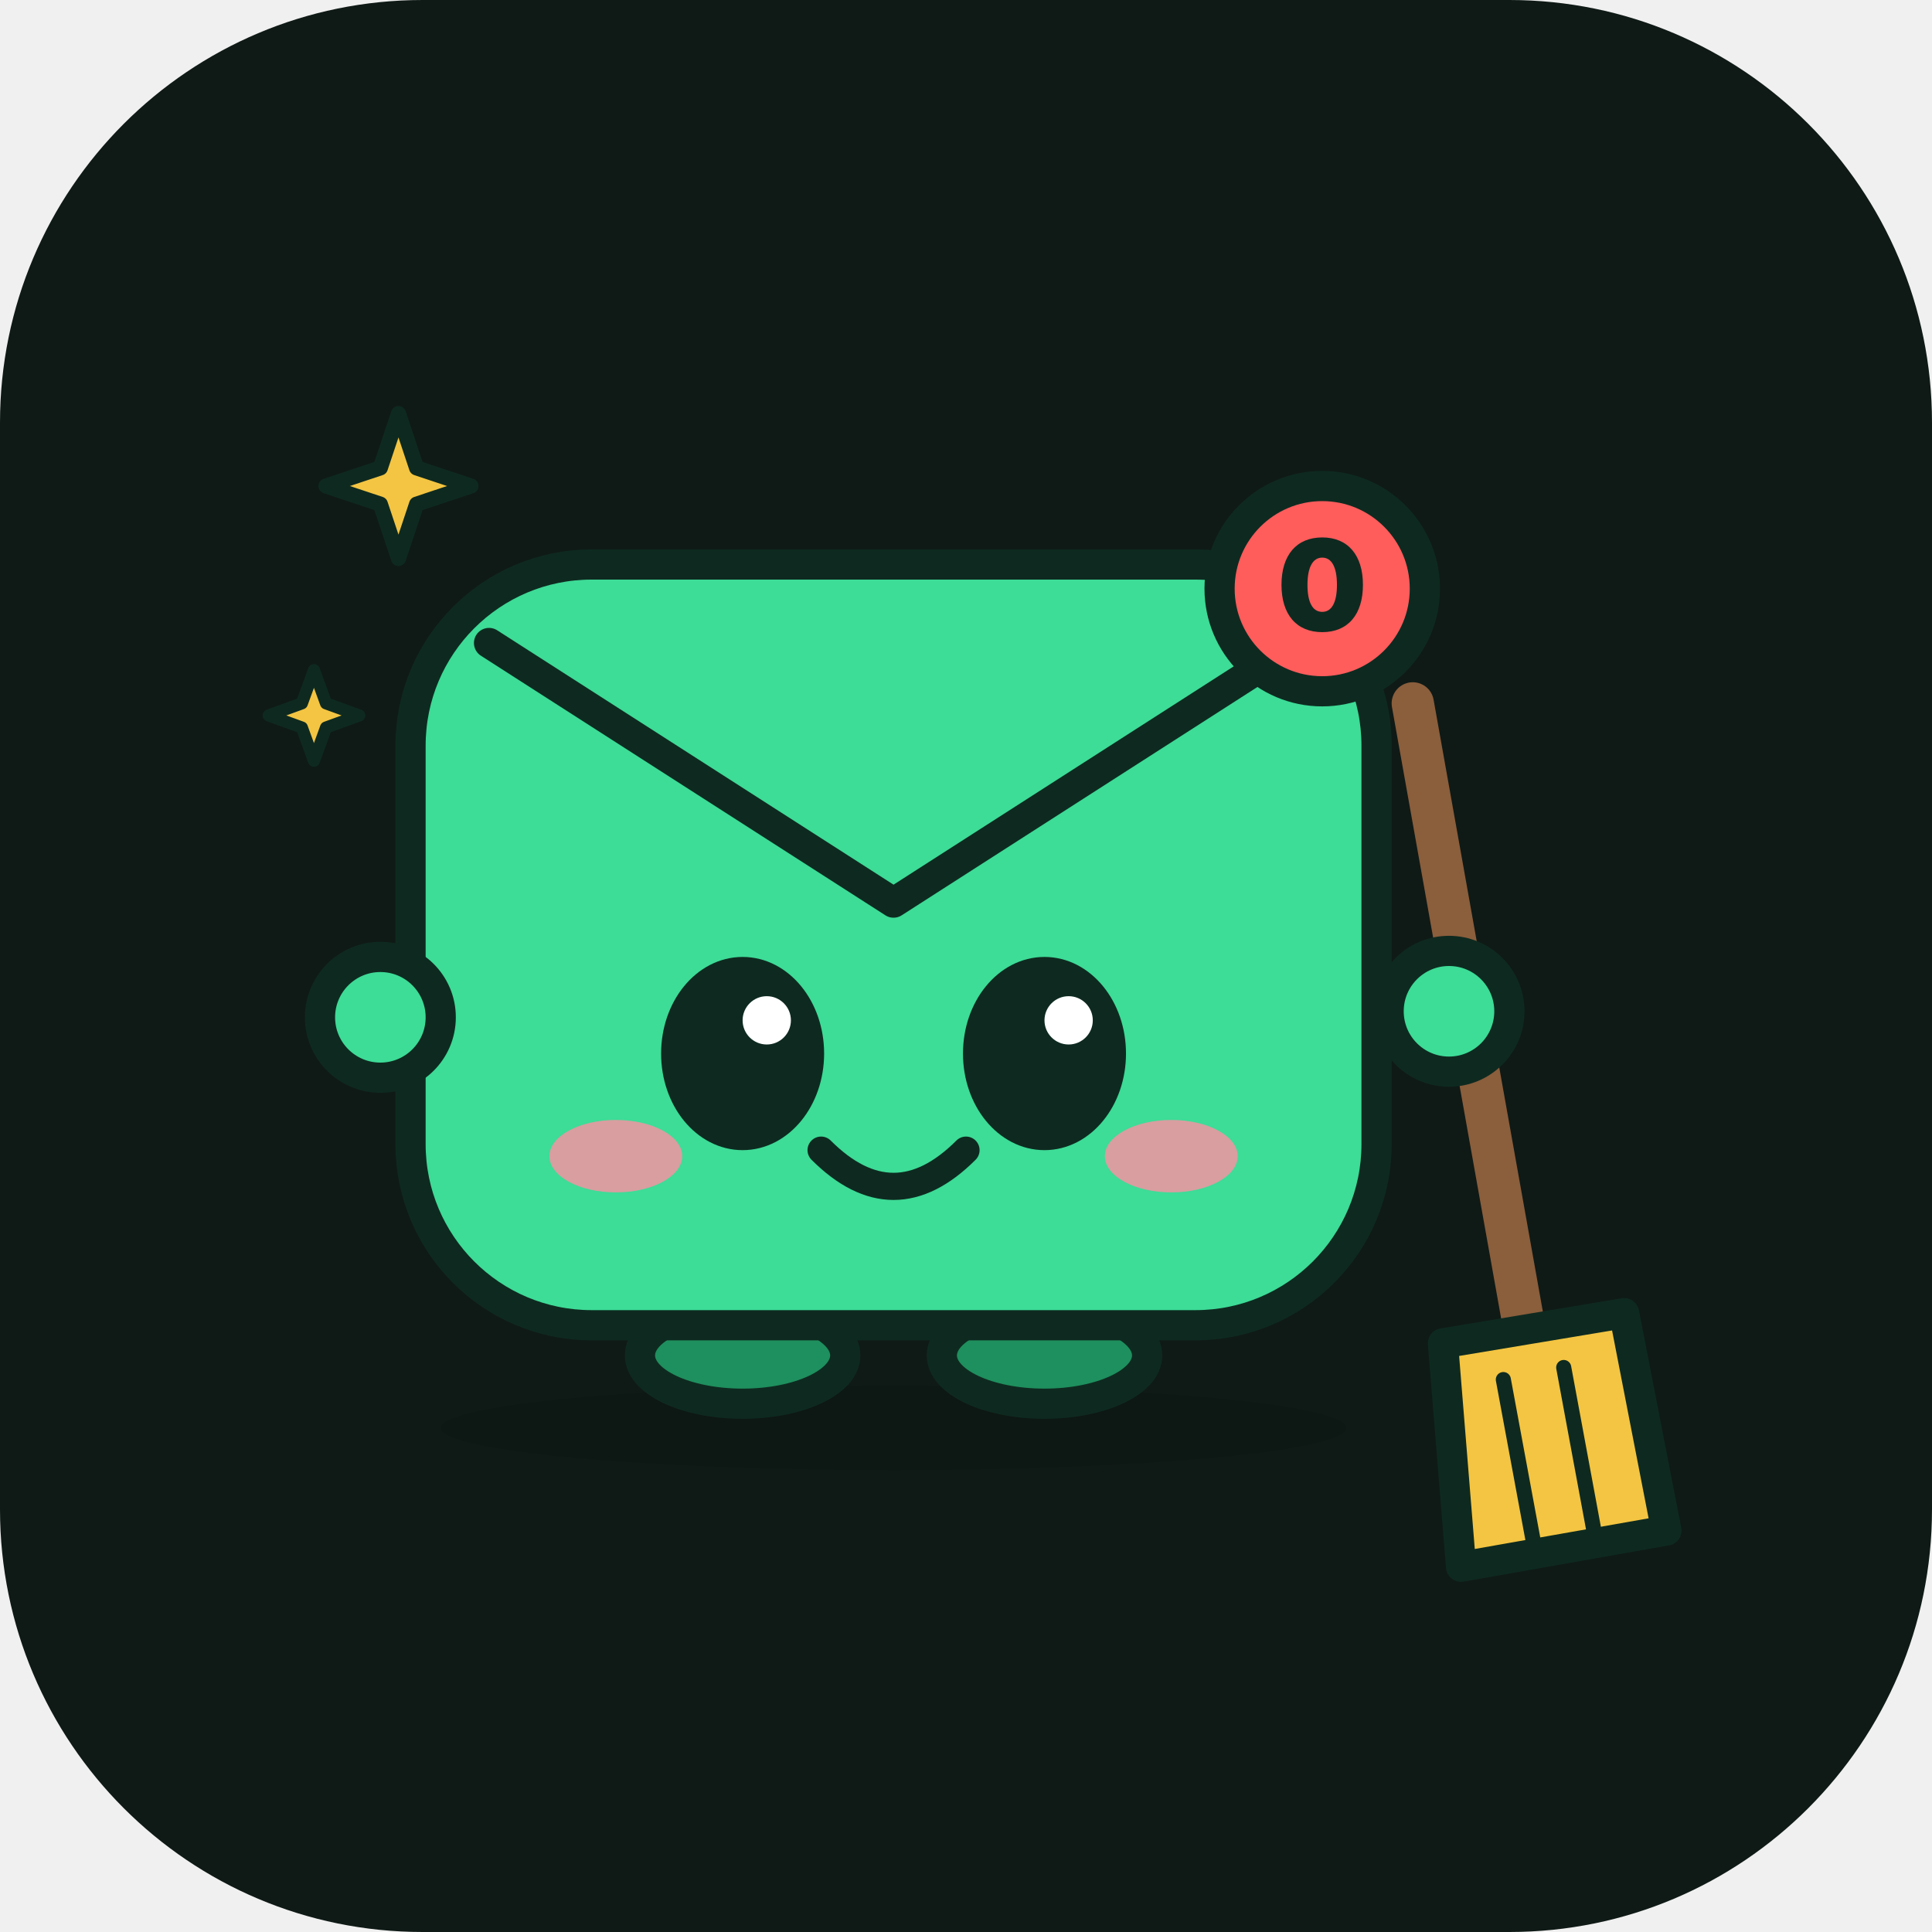
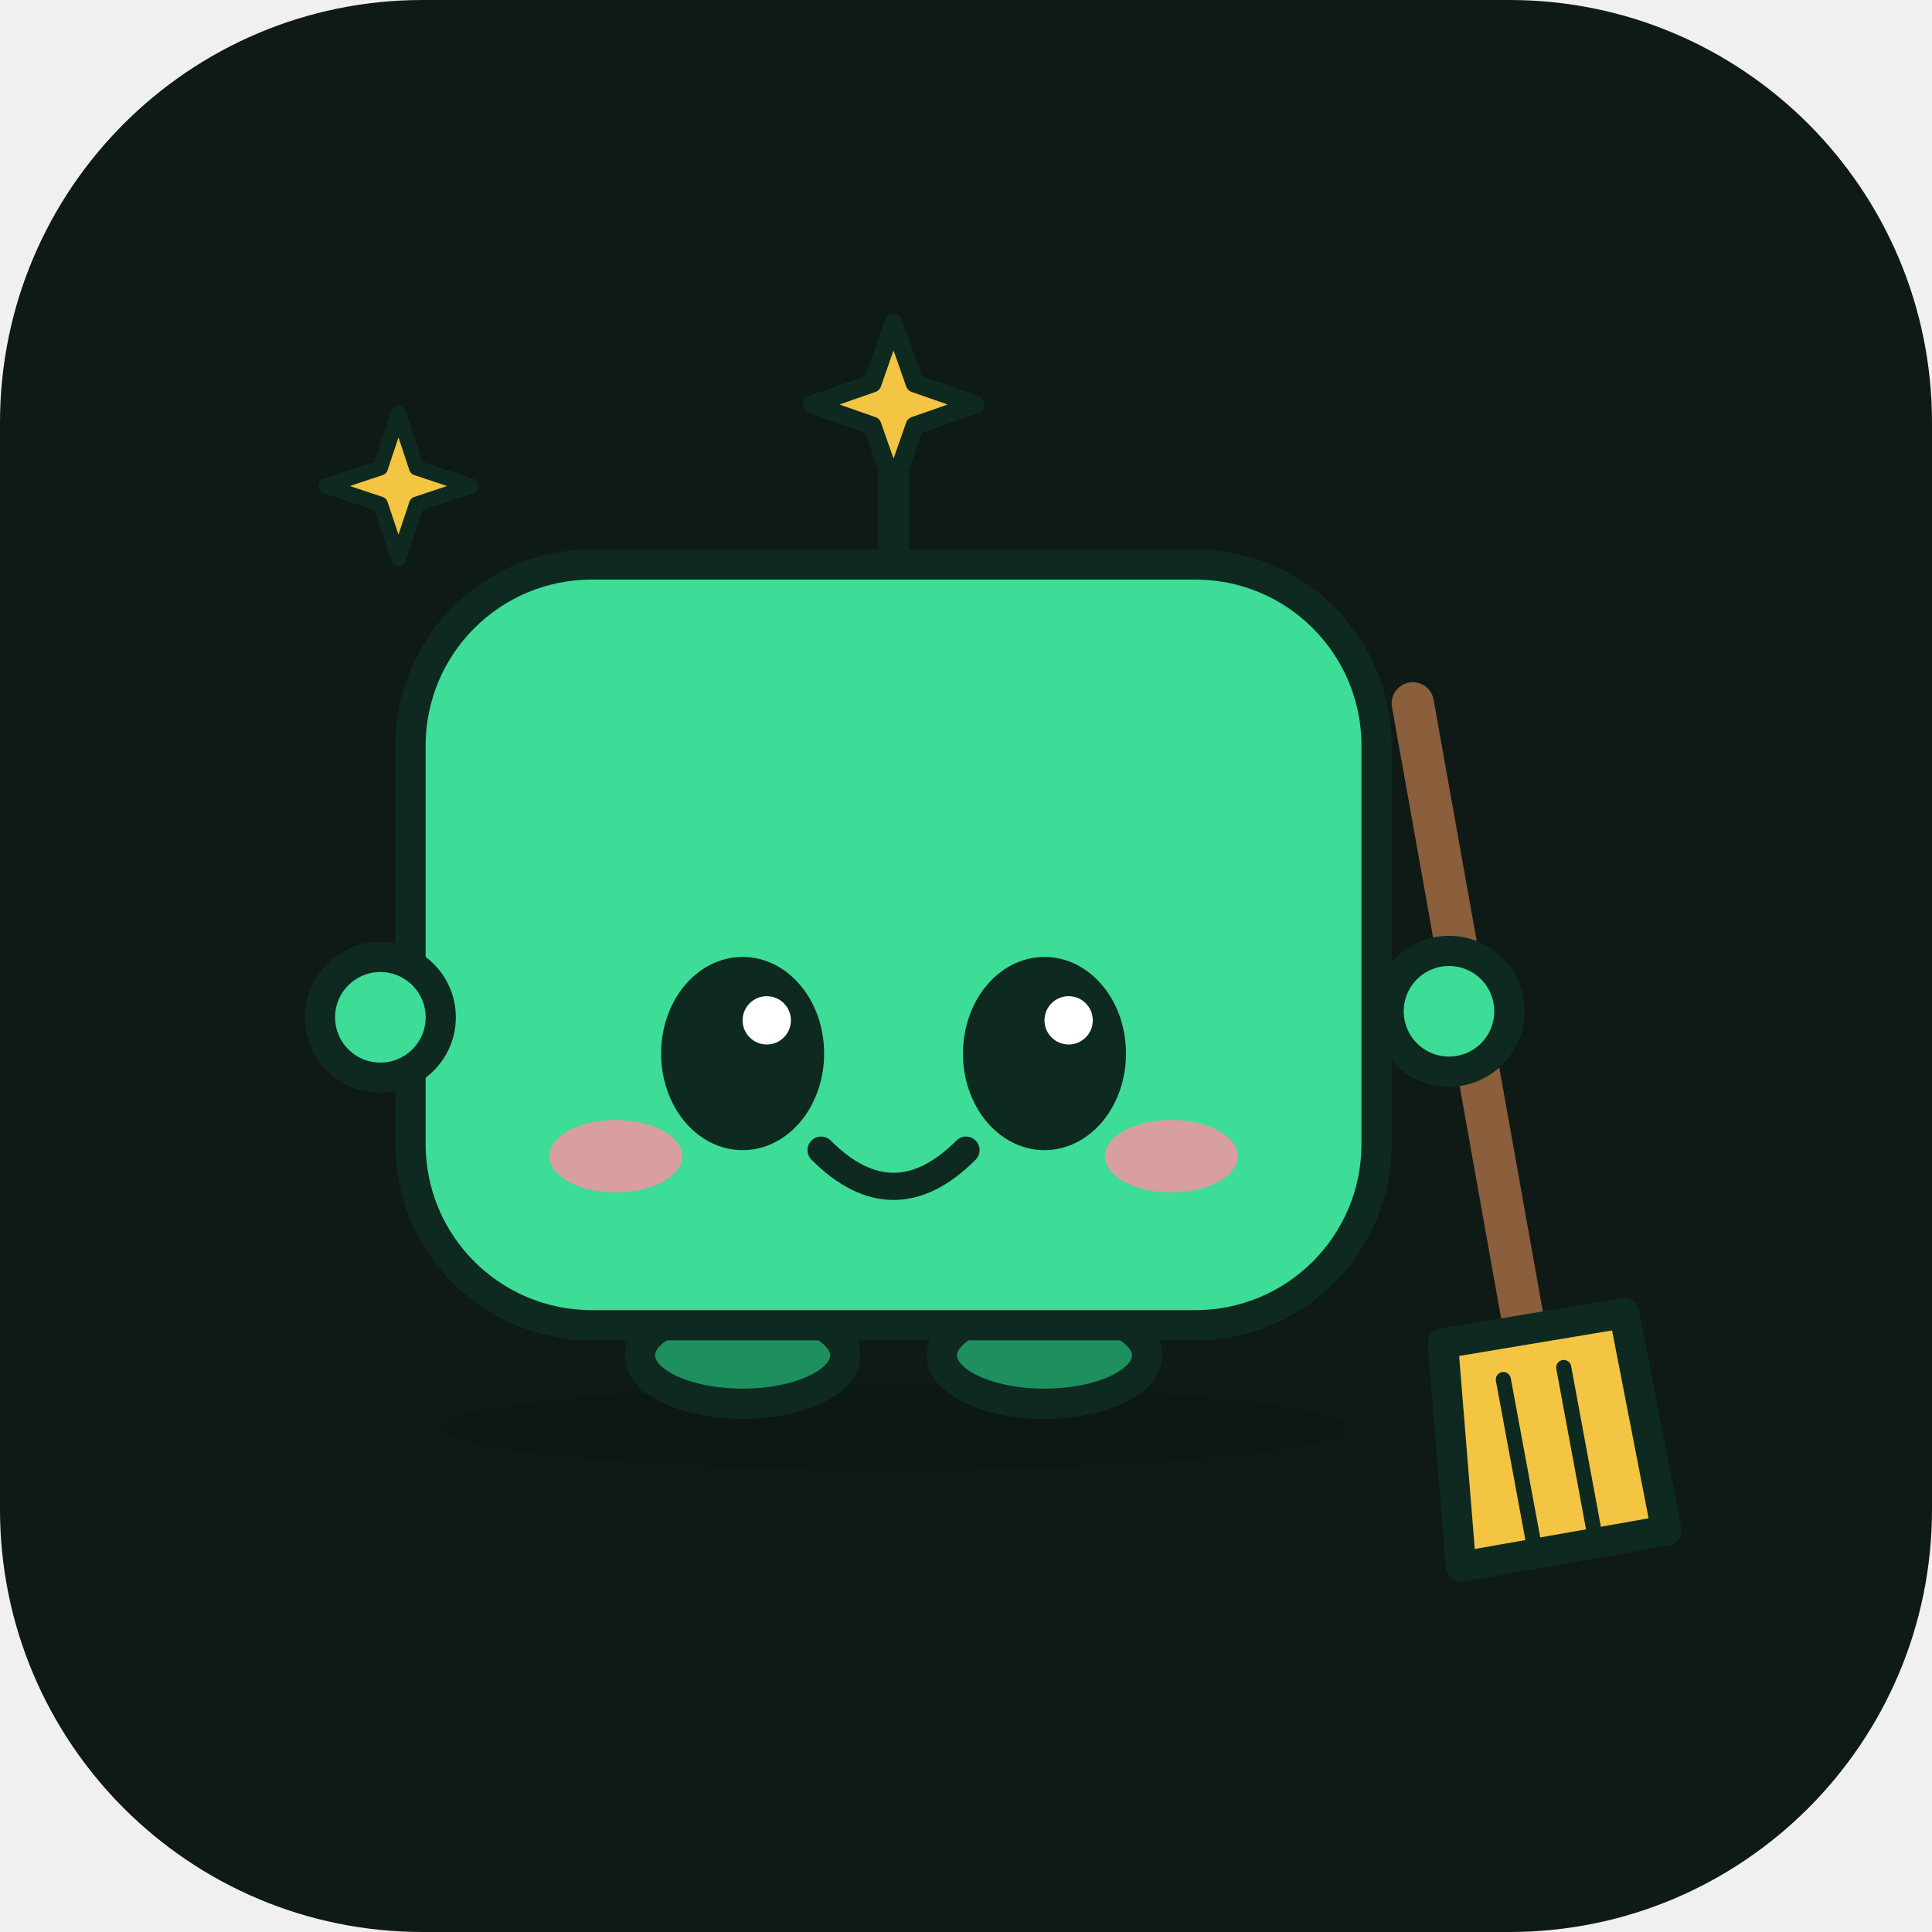
<svg xmlns="http://www.w3.org/2000/svg" viewBox="0 0 512 512" width="512" height="512">
  <rect width="512" height="512" rx="112" fill="#0F1A16" />
  <g transform="translate(56 56) scale(0.8) translate(-30 -33)">
    <g stroke="#0E2A20" stroke-width="10" stroke-linecap="round" stroke-linejoin="round">
      <ellipse cx="256" cy="436" rx="150" ry="14" fill="#000" fill-opacity=".12" stroke="none" />
      <path d="M86 118 l6 -18 l6 18 l18 6 l-18 6 l-6 18 l-6 -18 l-18 -6 z" fill="#F4C542" stroke-width="5" />
-       <path d="M60 196 l4 -11 l4 11 l11 4 l-11 4 l-4 11 l-4 -11 l-11 -4 z" fill="#F4C542" stroke-width="4" />
      <line x1="428" y1="196" x2="468" y2="420" stroke="#8B5E3C" stroke-width="14" />
      <path d="M438 408 L498 398 L512 470 L444 482 Z" fill="#F4C542" />
      <path d="M458 420 L468 474 M478 416 L488 470" stroke-width="5" />
+       <line x1="256" y1="150" x2="256" y2="104" />
+       <path d="M256 70 l7 20 l20 7 l-20 7 l-7 20 l-7 -20 l-20 -7 l20 -7 z" fill="#F4C542" stroke-width="6" />
      <ellipse cx="206" cy="412" rx="34" ry="16" fill="#1E8F5E" />
      <ellipse cx="306" cy="412" rx="34" ry="16" fill="#1E8F5E" />
      <rect x="96" y="150" width="320" height="252" rx="60" fill="#3DDC97" />
-       <path d="M122 176 L256 262 L390 176" fill="none" />
      <circle cx="86" cy="300" r="20" fill="#3DDC97" />
      <circle cx="440" cy="298" r="20" fill="#3DDC97" />
      <ellipse cx="206" cy="312" rx="22" ry="27" fill="#0E2A20" />
      <ellipse cx="306" cy="312" rx="22" ry="27" fill="#0E2A20" />
      <circle cx="214" cy="301" r="8" fill="#fff" stroke="none" />
      <circle cx="314" cy="301" r="8" fill="#fff" stroke="none" />
      <ellipse cx="164" cy="346" rx="22" ry="12" fill="#FF8FA3" fill-opacity=".8" stroke="none" />
      <ellipse cx="348" cy="346" rx="22" ry="12" fill="#FF8FA3" fill-opacity=".8" stroke="none" />
      <path d="M232 344 Q256 368 280 344" fill="none" stroke-width="9" />
-       <circle cx="398" cy="158" r="34" fill="#FF5C5C" />
-       <text x="398" y="172" text-anchor="middle" font-family="Inter, system-ui, sans-serif" font-weight="900" font-size="42" fill="#0E2A20" stroke="none">0</text>
    </g>
  </g>
</svg>
